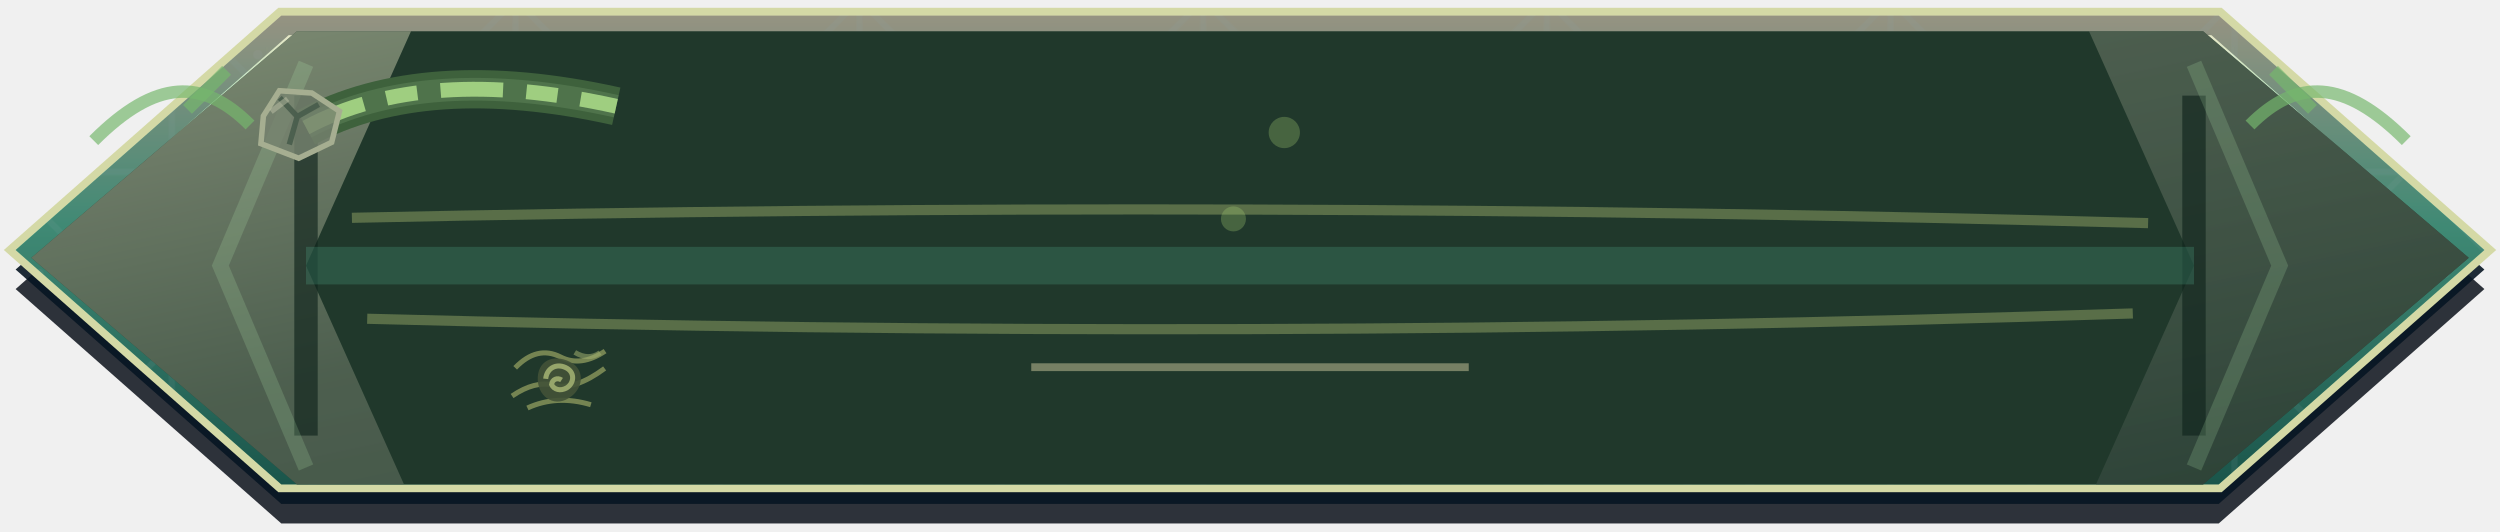
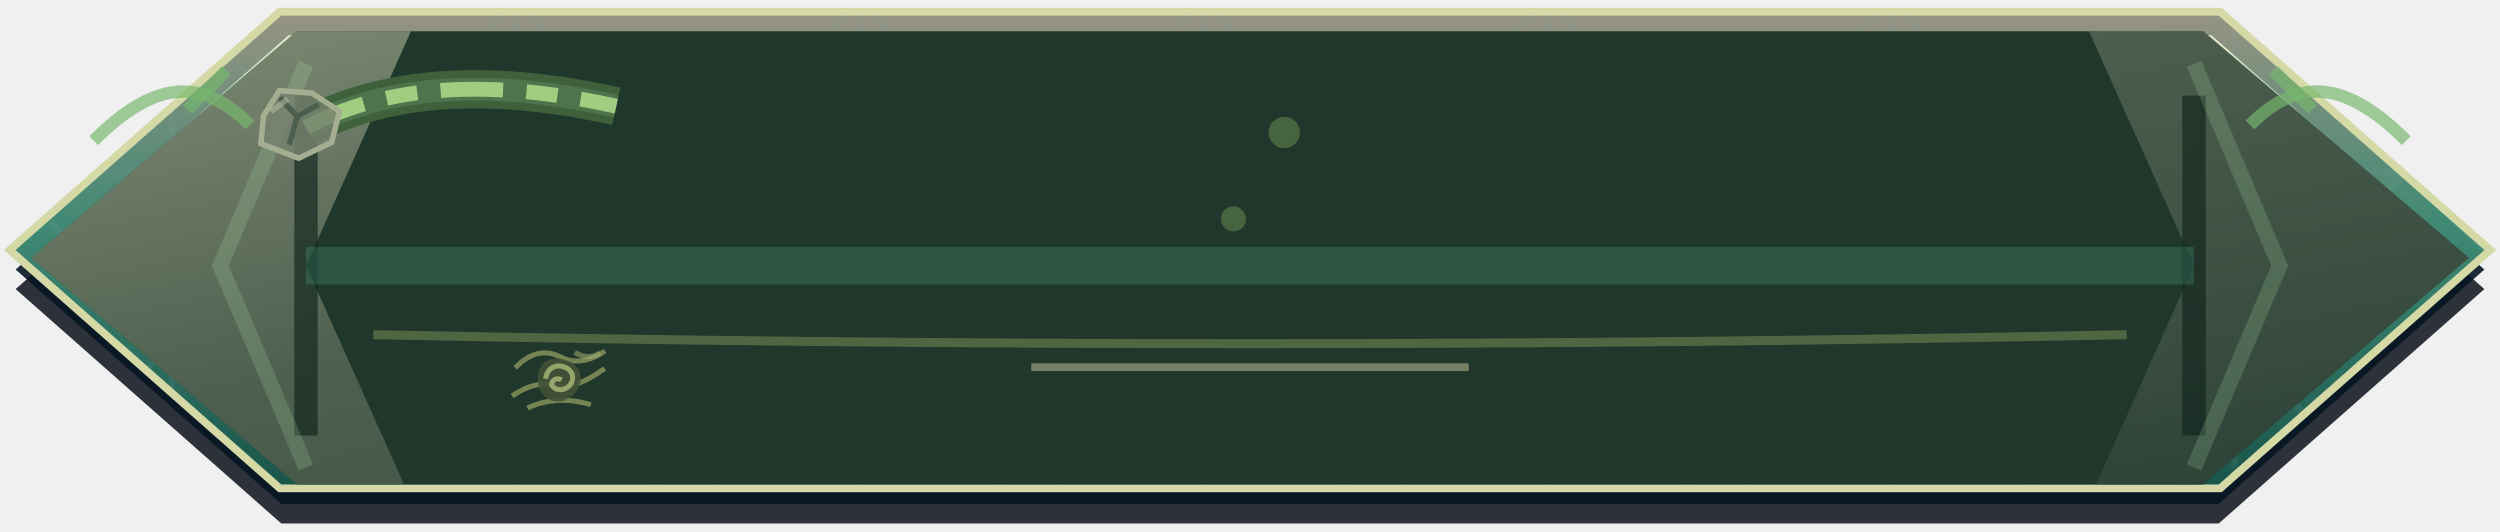
<svg xmlns="http://www.w3.org/2000/svg" width="640" height="136" viewBox="0 0 320 68" role="img" aria-label="M7 primary-hex-button normal" data-style="m11-enchanted-forest@0.1.0" data-geometry-shape="wide-hexagon" data-corner-radius="2" data-end-cap-depth="34">
  <defs>
    <linearGradient id="m11-primary-hex-button-320x68-normal-plate" x1="0" y1="0" x2="0" y2="1">
      <stop offset="0" stop-color="#5C7650" />
      <stop offset=".48" stop-color="#20382B" />
      <stop offset="1" stop-color="#13251E" />
    </linearGradient>
    <linearGradient id="m11-primary-hex-button-320x68-normal-primary" x1="0" y1="0" x2="0" y2="1">
      <stop offset="0" stop-color="#F1E8C8" />
      <stop offset=".45" stop-color="#66D9B2" />
      <stop offset="1" stop-color="#2A856F" />
    </linearGradient>
    <linearGradient id="m11-primary-hex-button-320x68-normal-energy" x1="0" y1="0" x2="1" y2="0">
      <stop offset="0" stop-color="#B8E0A5" stop-opacity="0" />
      <stop offset=".5" stop-color="#B8E0A5" stop-opacity=".86" />
      <stop offset="1" stop-color="#B8E0A5" stop-opacity="0" />
    </linearGradient>
    <pattern id="m11-primary-hex-button-320x68-normal-grain" width="28" height="28" patternUnits="userSpaceOnUse">
      <circle cx="5" cy="7" r=".6" fill="#FFFFFF" fill-opacity=".12" />
      <circle cx="20" cy="15" r=".45" fill="#061321" fill-opacity=".2" />
    </pattern>
    <pattern id="m11-primary-hex-button-320x68-normal-plate-pattern" width="44" height="44" patternUnits="userSpaceOnUse">
      <path d="M0 22H44M22 0V44M0 22L22 0 44 22 22 44Z" fill="none" stroke="#D8FBFF" stroke-opacity=".12" stroke-width=".8" />
    </pattern>
    <mask id="m11-primary-hex-button-320x68-normal-mask">
      <path d="M36 2H284L318 32L284 62H36L2 32Z" fill="white" />
    </mask>
  </defs>
  <g opacity="1">
    <g id="m11-primary-hex-button-320x68-normal-outer-shadow" data-layer="outer-shadow" transform="translate(0 5)">
      <path d="M36 2H284L318 32L284 62H36L2 32Z" fill="#020812" opacity=".82" />
    </g>
    <g id="m11-primary-hex-button-320x68-normal-connected-depth" data-layer="connected-depth" transform="translate(0 2.5)">
      <path d="M36 2H284L318 32L284 62H36L2 32Z" fill="#071522" opacity=".9" />
    </g>
    <g id="m11-primary-hex-button-320x68-normal-outer-frame" data-layer="outer-frame">
      <path d="M36 2H284L318 32L284 62H36L2 32Z" fill="#071421" stroke="#D4D9A6" stroke-width="2" stroke-linejoin="miter" />
    </g>
    <g id="m11-primary-hex-button-320x68-normal-inner-plate-fill" data-layer="inner-plate-fill">
      <path d="M36 2H284L318 32L284 62H36L2 32Z" fill="url(#m11-primary-hex-button-320x68-normal-primary)" />
    </g>
    <g id="m11-primary-hex-button-320x68-normal-surface-grain" data-layer="surface-grain" data-material-source="m8-ice-grain" mask="url(#m11-primary-hex-button-320x68-normal-mask)">
      <rect width="320" height="68" fill="url(#m11-primary-hex-button-320x68-normal-grain)" />
    </g>
    <g id="m11-primary-hex-button-320x68-normal-surface-pattern" data-layer="surface-pattern" data-material-source="m8-crystal-facet-pattern" mask="url(#m11-primary-hex-button-320x68-normal-mask)">
      <rect width="320" height="68" fill="url(#m11-primary-hex-button-320x68-normal-plate-pattern)" />
    </g>
    <g id="m11-primary-hex-button-320x68-normal-side-bevel-shade" data-layer="side-bevel-shade" mask="url(#m11-primary-hex-button-320x68-normal-mask)">
      <path d="M36 2H284L318 32L284 62H36L2 32Z" fill="none" stroke="#020812" stroke-opacity=".38" stroke-width="5" />
    </g>
    <g id="m11-primary-hex-button-320x68-normal-top-bevel-highlight" data-layer="top-bevel-highlight" mask="url(#m11-primary-hex-button-320x68-normal-mask)">
      <path d="M44 8H276" stroke="#FFFFFF" stroke-opacity=".55" stroke-width="3" stroke-linecap="square" />
    </g>
    <g id="m11-primary-hex-button-320x68-normal-cold-edge-accent" data-layer="cold-edge-accent" data-material-source="m8-cold-edge-accent" mask="url(#m11-primary-hex-button-320x68-normal-mask)">
      <rect x="34" y="6" width="252" height="8" fill="url(#m11-primary-hex-button-320x68-normal-energy)" />
    </g>
    <g id="m11-primary-hex-button-320x68-normal-ornament-decal" data-layer="ornament-decal" data-material-source="m7-ornament-marks" mask="url(#m11-primary-hex-button-320x68-normal-mask)">
      <path d="M42 55h16M262 55h16" stroke="#E6FCFF" stroke-opacity=".5" stroke-width="2" />
    </g>
    <g id="m11-primary-hex-button-material-stack" data-layer="forest-material-stack" data-material-families="weathered-stone,dark-wood,moss-lichen">
      <path d="M38 4H282L316 33L282 62H38L4 33Z" fill="#20382B" />
    </g>
    <g id="m11-primary-hex-button-integrated-material-regions" data-layer="forest-integrated-material-regions" data-integration="construction-profile-connected" data-variation-seed="51731" data-density-class="primary-hex-button" data-cluster-budget="2" data-speckle-budget="2" data-ornament-budget="2" data-profile-stages="4" data-state-contract="stable-living-presence" data-state="normal">
      <defs>
        <linearGradient id="m11-primary-hex-button-stone-construction-depth" x2="1" y2="1">
          <stop stop-color="#BAC0A1" stop-opacity=".76" />
          <stop offset=".42" stop-color="#697765" stop-opacity=".72" />
          <stop offset="1" stop-color="#263C33" stop-opacity=".92" />
        </linearGradient>
        <linearGradient id="m11-primary-hex-button-wood-construction-depth" x2=".8" y2=".2">
          <stop stop-color="#172B21" />
          <stop offset=".45" stop-color="#4A5B3D" />
          <stop offset=".7" stop-color="#293C2C" />
          <stop offset="1" stop-color="#12251C" />
        </linearGradient>
      </defs>
      <clipPath id="m11-primary-hex-button-construction-clip">
        <path d="M38 4H282L316 33L282 62H38L4 33Z" />
      </clipPath>
      <g clip-path="url(#m11-primary-hex-button-construction-clip)">
-         <g data-layer="forest-wood-surface-region" data-material-family="wood" data-growth-vector="horizontal-action" data-construction-profile="growth-vector-body,tapered-relief,masked-termination">
+         <g data-layer="forest-wood-surface-region" data-material-family="wood" data-growth-vector="horizontal-action" data-construction-profile="growth-vector-body,single-recessed-relief,masked-termination">
          <path data-layer="forest-wood-growth-body" d="M39.168 34H280.832" stroke="url(#m11-primary-hex-button-wood-construction-depth)" stroke-width="42.2" stroke-linecap="round" />
-           <path data-layer="forest-wood-relief-bands" d="M45.043 27.88Q160 25.43 274.957 28.56M47.002 40.8Q160 43.79 272.998 40.12" fill="none" stroke="#8A9C61" stroke-width="1.3" stroke-opacity="0.54" />
+           <path data-layer="forest-wood-relief-bands" data-band-count="1" d="M47.785 42.84Q160 45.15 272.215 42.84" fill="none" stroke="#8A9C61" stroke-width="1.15" stroke-opacity="0.46" />
        </g>
        <g data-layer="forest-stone-surface-region" data-material-family="stone" data-construction-profile="structural-end-plate,contact-occlusion,light-facing-bevel">
          <path d="M0 0H54.4L39.168 34 54.4 68H0ZM320 0H265.6L280.832 34 265.6 68H320Z" fill="url(#m11-primary-hex-button-stone-construction-depth)" fill-opacity="0.86" />
          <path data-layer="forest-stone-contact-occlusion" d="M39.168 12.24V55.76M280.832 12.24V55.76" stroke="#10241C" stroke-width="3" stroke-opacity=".65" />
          <path data-layer="forest-stone-light-facing-bevel" d="M0 1H54.4M265.6 1H320" stroke="#D9D9B2" stroke-width="1.5" stroke-opacity="0.42" />
        </g>
        <g data-layer="forest-moss-surface-region" data-material-family="moss" data-substrate="stone-wood-end-seam" data-construction-profile="anchored-substrate,irregular-transition,receiver-tint">
          <path data-layer="forest-moss-substrate" d="M39.168 16.32Q54.4 8.16 78.88 13.6" fill="none" stroke="#3E613C" stroke-width="4.9" />
          <path data-layer="forest-moss-coverage-transition" d="M39.168 16.32Q54.4 8.16 78.88 13.6" fill="none" stroke="#9AC979" stroke-width="1.9" stroke-dasharray="8 3 4 3" />
        </g>
        <g data-layer="forest-living-light-surface-response" data-material-family="living-light" data-light-response="state-bound-material-receivers" data-receiver-opacity="0.18" data-edge-opacity="0.18">
          <path data-layer="forest-wood-light-receiver" d="M39.168 34H280.832" fill="none" stroke="#66D9B2" stroke-width="4.8" stroke-opacity="0.18" />
          <path data-layer="forest-edge-light-receiver" d="M39.168 8.16L28.201 34 39.168 59.84M280.832 8.16L291.799 34 280.832 59.84" fill="none" stroke="#B8F0B2" stroke-width="2" stroke-opacity="0.18" />
          <path data-layer="forest-moss-light-receiver" d="M39.168 16.32Q54.4 8.16 78.88 13.6" fill="none" stroke="#C4F3B7" stroke-width="2.9" stroke-opacity="0.13" />
        </g>
      </g>
    </g>
    <g id="m11-primary-hex-button-authored-material-clusters" data-layer="forest-authored-material-clusters" data-material-families="stone,wood,moss" data-variation-seed="51731" data-cluster-count="2" data-cluster-scale="component" data-placement="construction-anchor-budgeted">
      <clipPath id="m11-primary-hex-button-cluster-clip">
        <path d="M38 4H282L316 33L282 62H38L4 33Z" />
      </clipPath>
      <g clip-path="url(#m11-primary-hex-button-cluster-clip)">
        <g data-layer="forest-authored-cluster" data-cluster-kind="stone-chip" transform="translate(38.6 15.8) rotate(-3)">
          <g data-layer="forest-stone-chip-cluster" data-material-family="stone" transform="scale(1.006)">
            <path d="M-4.8-1.2l2.2-3.1 4.1.5 3.4 2.5-1.2 3.9-4.3 1.8-4.7-2.1Z" fill="#75816E" fill-opacity=".82" stroke="#A6AE91" stroke-width="0.70" />
            <path d="M-2.6-3.4l2.1 2.5 2.8-1.4M-.5-.9l-1.2 3.5" fill="none" stroke="#495C4C" stroke-width="0.70" stroke-opacity=".9" />
            <path d="M-3.8-1.7l2.2-1.5" stroke="#C0C5A9" stroke-width="0.70" stroke-opacity=".48" />
          </g>
        </g>
        <g data-layer="forest-authored-cluster" data-cluster-kind="wood-knot" transform="translate(71.5 48.0) rotate(-1)">
          <g data-layer="forest-wood-knot-cluster" data-material-family="wood" transform="scale(0.923)">
            <path d="M-6.5 2.8q3.2-2.1 5.8-1.4 2.9.8 7.1-2.2M-6-1.1q3.1-3.1 6.3-1.4 2.8 1.5 6.2-.7M-4.4 4.5q4.1-1.8 8.8-.3" fill="none" stroke="#7F8D57" stroke-width="0.70" stroke-opacity=".9" />
            <path d="M-2.9.7c-.1-2.7 2.2-3.7 4.5-2.5 2 1 1.9 3.5.1 4.8-2.1 1.6-4.5.2-4.6-2.3Z" fill="#435238" fill-opacity=".9" />
            <path d="M-1.8.5c.2-1.6 1.7-2.2 3-1.4 1.1.7.9 2.1-.1 2.7-.9.5-1.8.2-2.1-.5.1-.7.8-1 1.4-.6" fill="none" stroke="#A0AE70" stroke-width="0.70" stroke-opacity=".9" />
            <path d="M2.3-3.1q1.9 1.2 3.5.1" fill="none" stroke="#A0AE70" stroke-width="0.70" stroke-opacity=".55" />
          </g>
        </g>
      </g>
    </g>
    <g id="m11-primary-hex-button-moss-variation" data-layer="forest-variation" data-variation-seed="51731" data-variation-baseline="false" data-speckle-count="2" fill="#A6CC72" fill-opacity=".3">
      <circle cx="164.39" cy="16.96" r="2.0" />
      <circle cx="157.88" cy="28.02" r="1.6" />
    </g>
    <g id="m11-primary-hex-button-leaf-vine-ornament" data-layer="forest-ornament" data-ornament="leaf-vine" data-ornament-count="2" fill="none" stroke="#76B86D" stroke-opacity=".68" stroke-width="1.6">
      <path d="M12 18c8-8 14-8 20-2M308 18c-8-8-14-8-20-2" />
      <path d="M24 14l5-5M296 14l-5-5" />
    </g>
    <g id="m11-primary-hex-button-parchment-typography" data-layer="forest-typography" data-typography-preset="m11-parchment-sage-action" data-semantic-text="required">
      <path d="M132 47h56" stroke="#EDE3B4" stroke-opacity=".42" />
    </g>
    <g id="m11-enchanted-forest-primary-hex-button-content" data-layer="content" data-slot="editable-primary-hex-button-content" data-safe-x="48" data-safe-y="8" data-safe-width="224" data-safe-height="50" />
  </g>
</svg>
